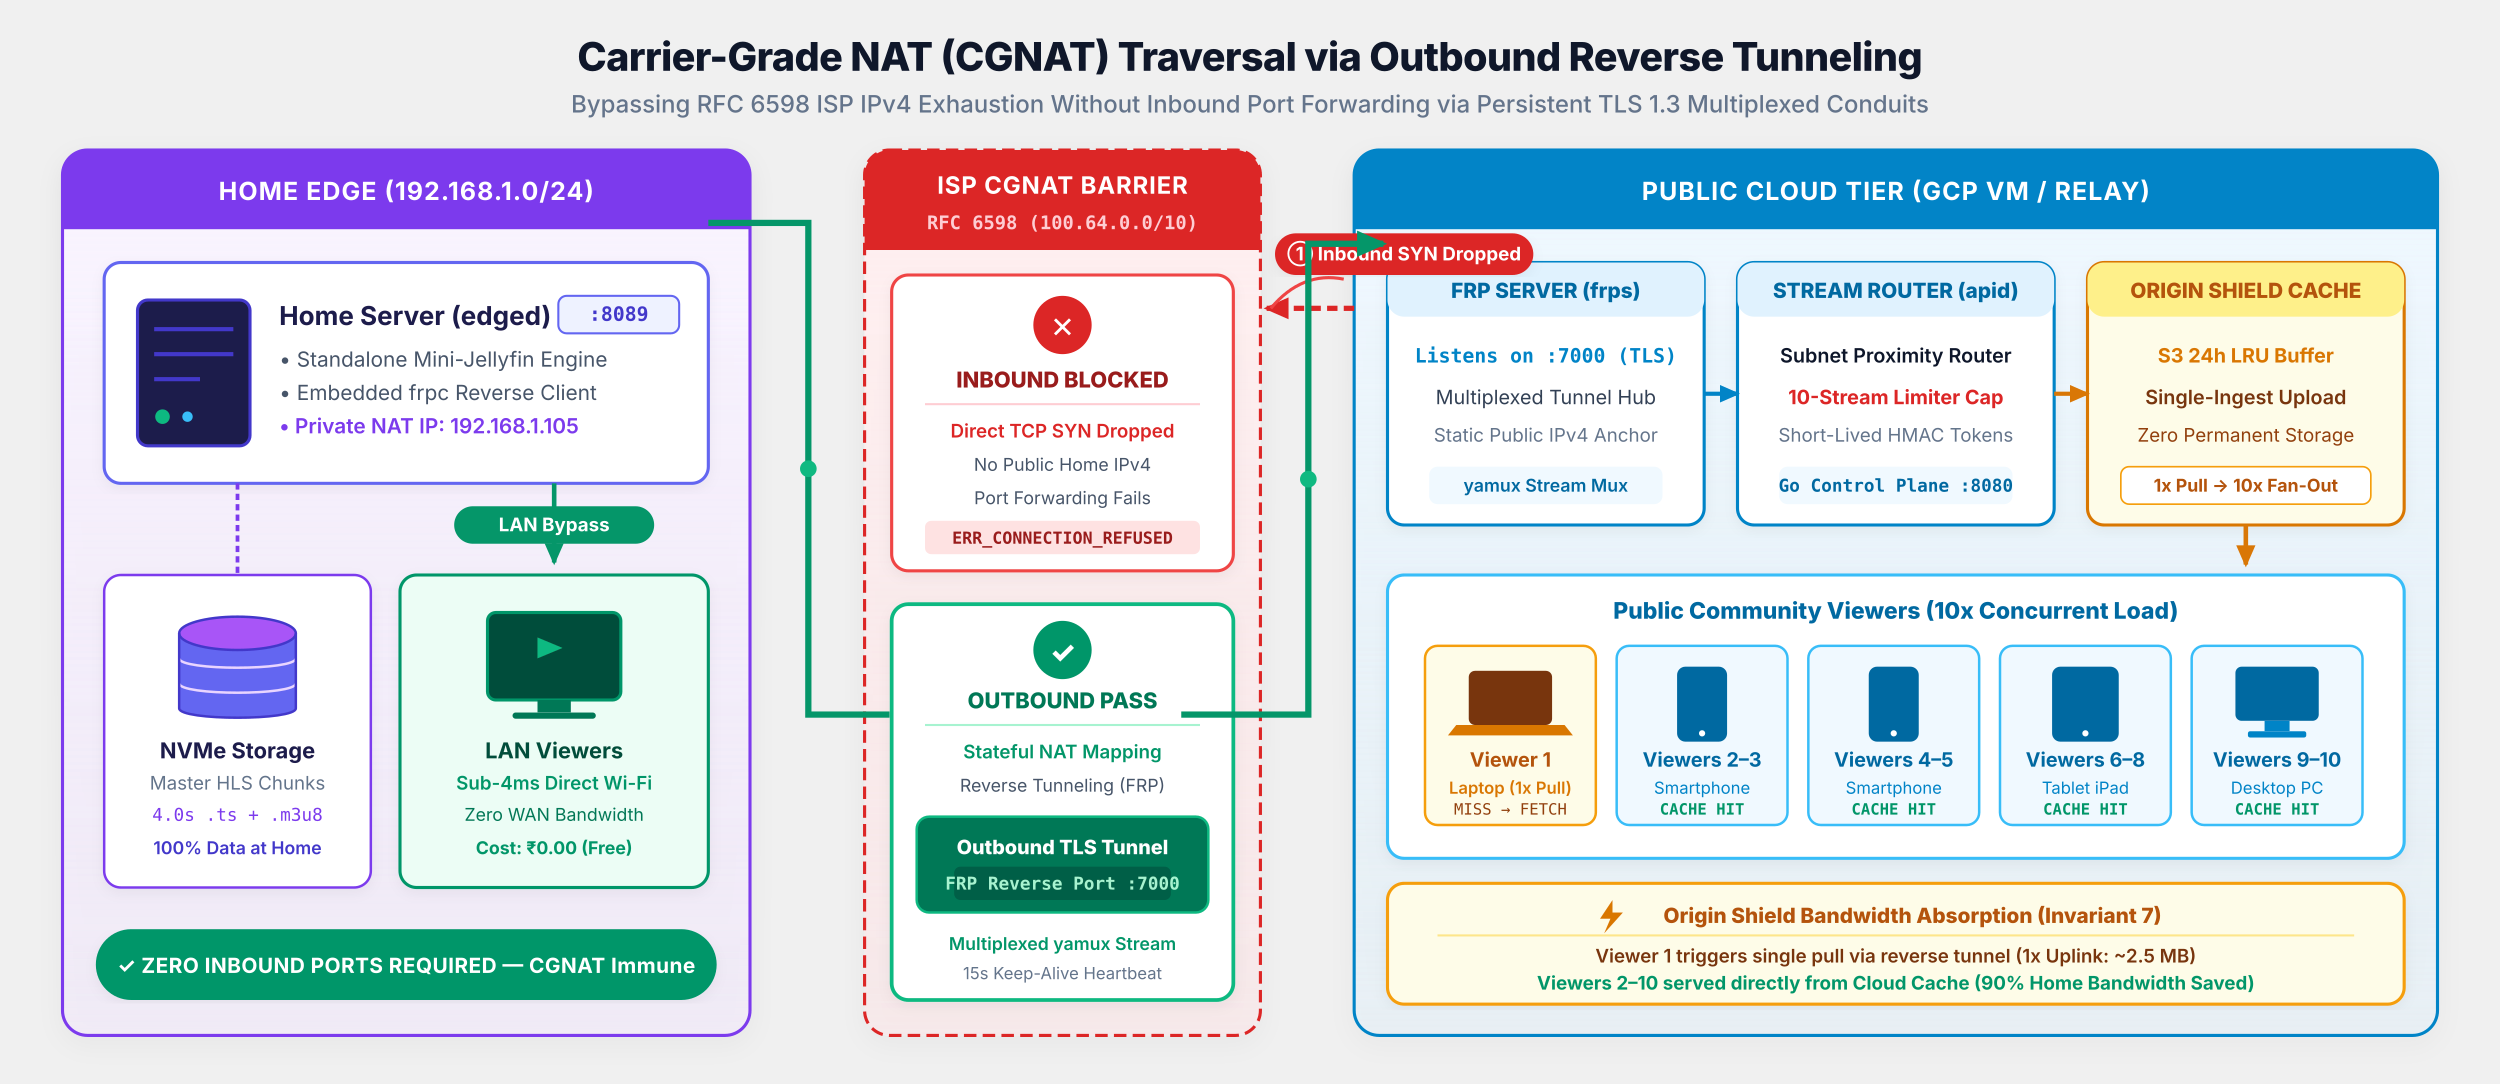
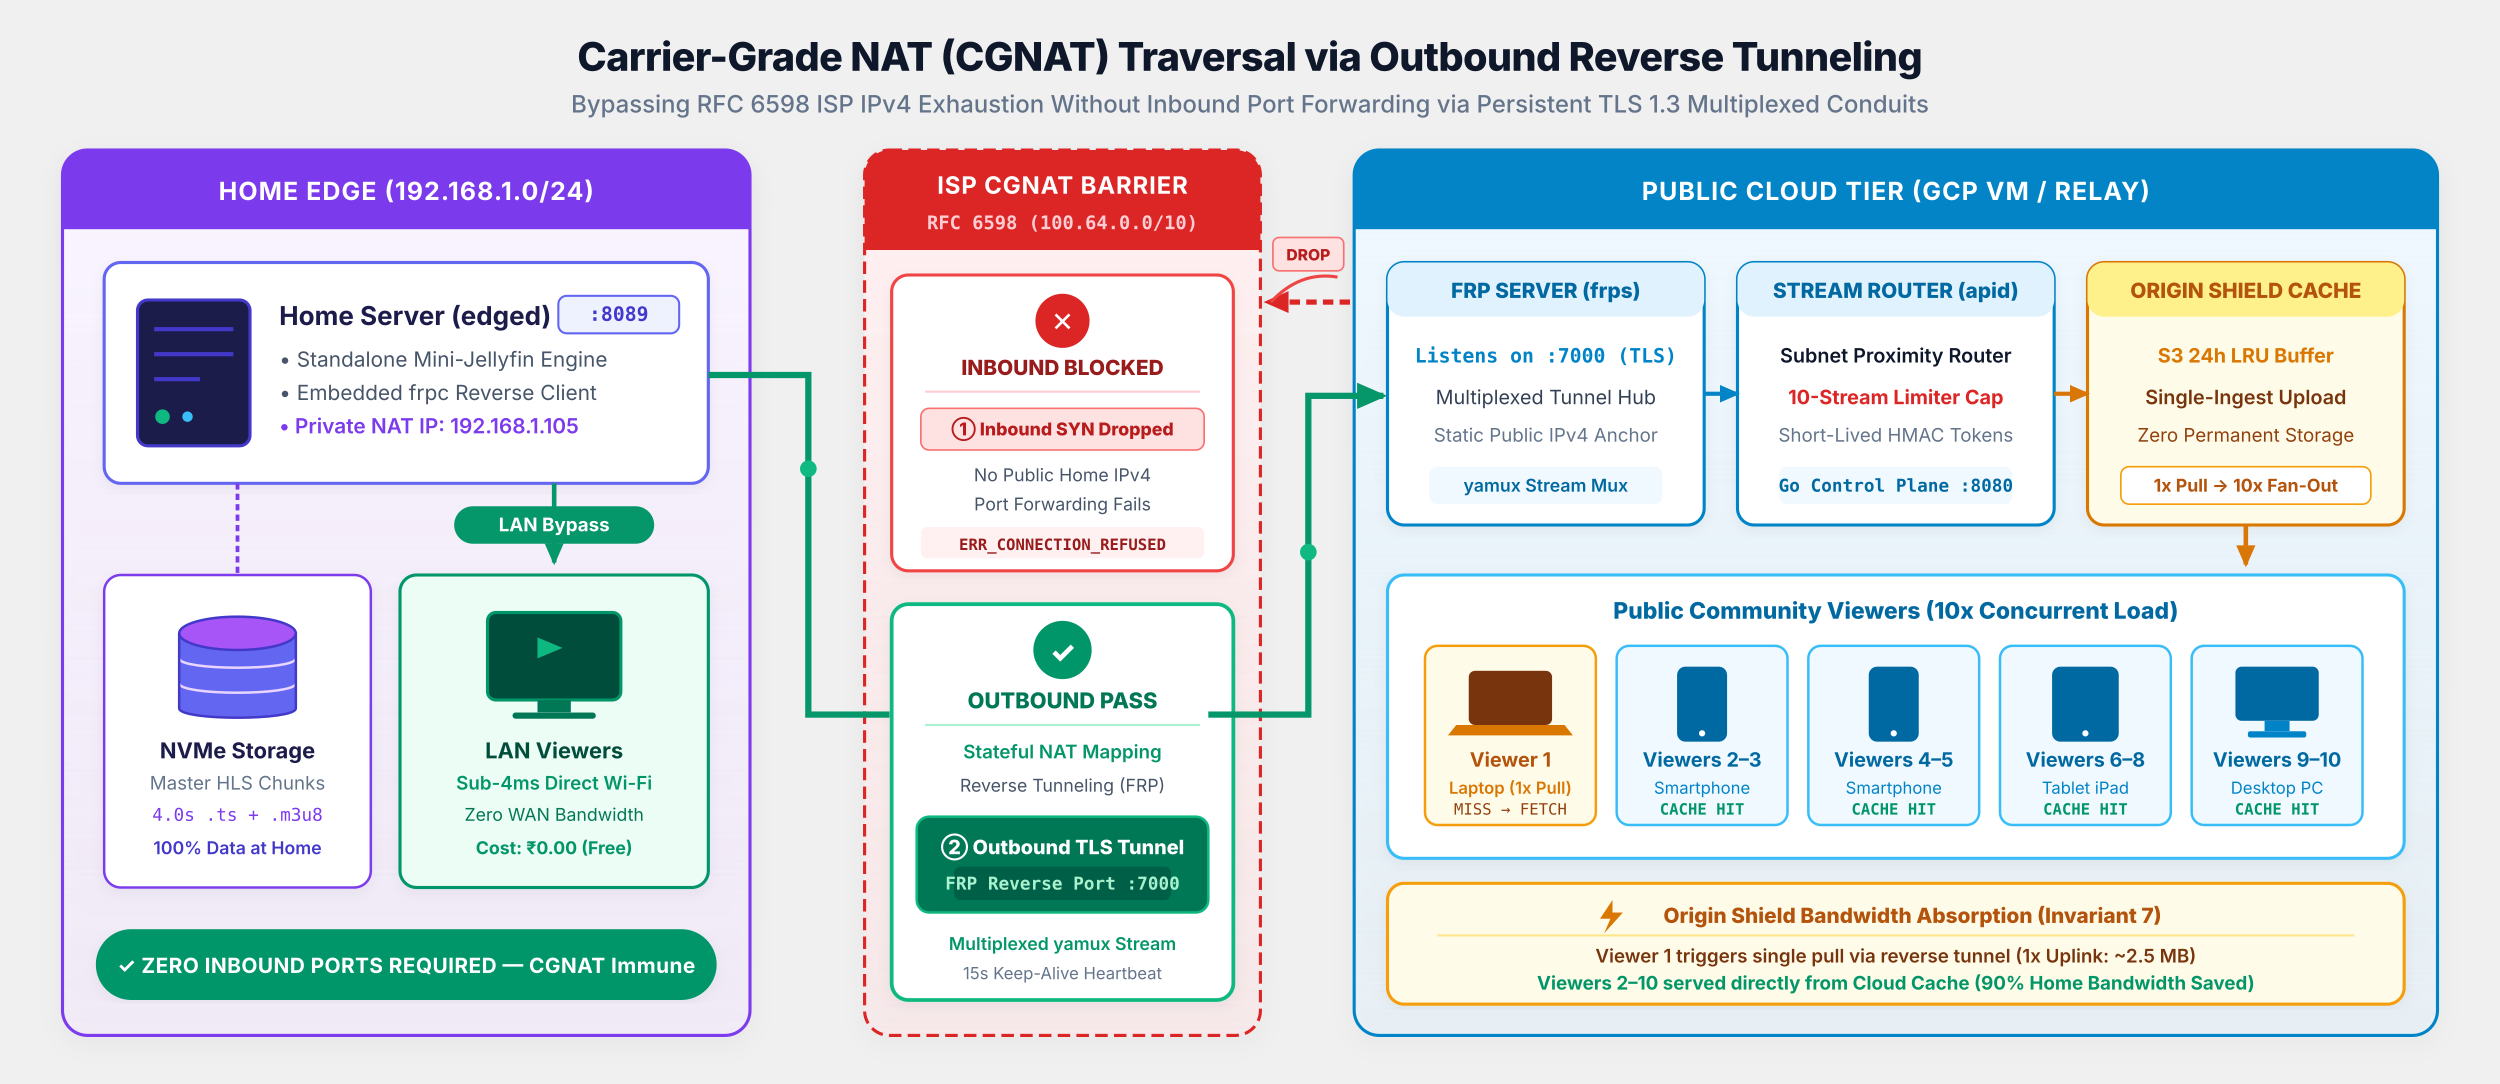
<svg xmlns="http://www.w3.org/2000/svg" viewBox="0 0 1200 520" width="1200" height="520" style="background-color: #ffffff; font-family: 'Inter', -apple-system, BlinkMacSystemFont, 'Segoe UI', Roboto, sans-serif;">
  <defs>
    <filter id="shadow" x="-5%" y="-5%" width="110%" height="110%">
      <feDropShadow dx="0" dy="4" stdDeviation="6" flood-color="#0f172a" flood-opacity="0.06" />
    </filter>
    <filter id="shadow-sm" x="-5%" y="-5%" width="110%" height="110%">
      <feDropShadow dx="0" dy="2" stdDeviation="3" flood-color="#0f172a" flood-opacity="0.05" />
    </filter>
    <marker id="arrow-green" viewBox="0 0 10 10" refX="7" refY="5" markerWidth="6" markerHeight="6" orient="auto-start-reverse">
      <path d="M 0 1.5 L 8 5 L 0 8.5 z" fill="#059669" />
    </marker>
    <marker id="arrow-red" viewBox="0 0 10 10" refX="7" refY="5" markerWidth="6" markerHeight="6" orient="auto-start-reverse">
      <path d="M 0 1.5 L 8 5 L 0 8.5 z" fill="#dc2626" />
    </marker>
    <marker id="arrow-cyan" viewBox="0 0 10 10" refX="7" refY="5" markerWidth="6" markerHeight="6" orient="auto-start-reverse">
      <path d="M 0 1.5 L 8 5 L 0 8.5 z" fill="#0284c7" />
    </marker>
    <marker id="arrow-amber" viewBox="0 0 10 10" refX="7" refY="5" markerWidth="6" markerHeight="6" orient="auto-start-reverse">
      <path d="M 0 1.5 L 8 5 L 0 8.5 z" fill="#d97706" />
    </marker>
    <linearGradient id="grad-home" x1="0" y1="0" x2="0" y2="1">
      <stop offset="0%" stop-color="#faf5ff" />
      <stop offset="100%" stop-color="#f3e8ff" stop-opacity="0.5" />
    </linearGradient>
    <linearGradient id="grad-cgnat" x1="0" y1="0" x2="0" y2="1">
      <stop offset="0%" stop-color="#fff1f2" />
      <stop offset="100%" stop-color="#ffe4e6" stop-opacity="0.5" />
    </linearGradient>
    <linearGradient id="grad-cloud" x1="0" y1="0" x2="0" y2="1">
      <stop offset="0%" stop-color="#f0f9ff" />
      <stop offset="100%" stop-color="#e0f2fe" stop-opacity="0.4" />
    </linearGradient>
  </defs>
  <text x="600" y="34" text-anchor="middle" font-size="19" font-weight="800" fill="#0f172a" letter-spacing="-0.3">
    Carrier-Grade NAT (CGNAT) Traversal via Outbound Reverse Tunneling
  </text>
  <text x="600" y="54" text-anchor="middle" font-size="11.5" font-weight="500" fill="#64748b">
    Bypassing RFC 6598 ISP IPv4 Exhaustion Without Inbound Port Forwarding via Persistent TLS 1.3 Multiplexed Conduits
  </text>
  <g transform="translate(30, 72)">
    <rect x="0" y="0" width="330" height="425" rx="12" fill="url(#grad-home)" stroke="#7c3aed" stroke-width="1.5" filter="url(#shadow)" />
    <path d="M 0 12 C 0 5.37 5.37 0 12 0 L 318 0 C 324.63 0 330 5.37 330 12 L 330 38 L 0 38 Z" fill="#7c3aed" />
    <text x="165" y="24" text-anchor="middle" font-size="12" font-weight="700" fill="#ffffff" letter-spacing="0.5">
      HOME EDGE (192.168.1.0/24)
    </text>
    <g transform="translate(20, 54)" filter="url(#shadow-sm)">
      <rect x="0" y="0" width="290" height="106" rx="8" fill="#ffffff" stroke="#6366f1" stroke-width="1.5" />
      <rect x="16" y="18" width="54" height="70" rx="5" fill="#1e1b4b" stroke="#4338ca" stroke-width="1.5" />
      <line x1="24" y1="32" x2="62" y2="32" stroke="#4338ca" stroke-width="2" />
      <line x1="24" y1="44" x2="62" y2="44" stroke="#4338ca" stroke-width="2" />
      <line x1="24" y1="56" x2="46" y2="56" stroke="#4338ca" stroke-width="2" />
      <circle cx="28" cy="74" r="3.5" fill="#10b981" />
      <circle cx="40" cy="74" r="2.5" fill="#38bdf8" />
      <text x="84" y="30" font-size="12.5" font-weight="700" fill="#1e1b4b">Home Server (edged)</text>
      <rect x="218" y="16" width="58" height="18" rx="4" fill="#eef2ff" stroke="#6366f1" stroke-width="1" />
      <text x="247" y="28" text-anchor="middle" font-family="monospace" font-size="9.5" font-weight="700" fill="#4338ca">:8089</text>
      <text x="84" y="50" font-size="10" fill="#475569">• Standalone Mini-Jellyfin Engine</text>
      <text x="84" y="66" font-size="10" fill="#475569">• Embedded frpc Reverse Client</text>
      <text x="84" y="82" font-size="10" font-weight="600" fill="#7c3aed">• Private NAT IP: 192.168.1.105</text>
    </g>
    <g transform="translate(20, 204)" filter="url(#shadow-sm)">
      <rect x="0" y="0" width="128" height="150" rx="8" fill="#ffffff" stroke="#7c3aed" stroke-width="1.2" />
      <g transform="translate(36, 18)">
        <path d="M 0 10 L 0 46 C 0 52 56 52 56 46 L 56 10 Z" fill="#6366f1" />
        <ellipse cx="28" cy="10" rx="28" ry="8" fill="#a855f7" stroke="#4338ca" stroke-width="1.2" />
        <path d="M 0 22 C 0 28 56 28 56 22" fill="none" stroke="#e9d5ff" stroke-width="1.2" />
        <path d="M 0 34 C 0 40 56 40 56 34" fill="none" stroke="#e9d5ff" stroke-width="1.2" />
        <path d="M 0 10 L 0 46 C 0 52 56 52 56 46 L 56 10" fill="none" stroke="#4338ca" stroke-width="1.2" />
      </g>
      <text x="64" y="88" text-anchor="middle" font-size="10.5" font-weight="700" fill="#1e1b4b">NVMe Storage</text>
      <text x="64" y="103" text-anchor="middle" font-size="9" fill="#64748b">Master HLS Chunks</text>
      <text x="64" y="118" text-anchor="middle" font-family="monospace" font-size="8.5" fill="#7c3aed">4.0s .ts + .m3u8</text>
      <text x="64" y="134" text-anchor="middle" font-size="8.5" font-weight="600" fill="#4338ca">100% Data at Home</text>
    </g>
    <line x1="84" y1="160" x2="84" y2="204" stroke="#7c3aed" stroke-width="1.8" stroke-dasharray="3,2" />
    <g transform="translate(162, 204)" filter="url(#shadow-sm)">
      <rect x="0" y="0" width="148" height="150" rx="8" fill="#ecfdf5" stroke="#059669" stroke-width="1.5" />
      <rect x="42" y="18" width="64" height="42" rx="4" fill="#064e3b" stroke="#059669" stroke-width="1.5" />
      <polygon points="66,40 66,30 78,35" fill="#10b981" />
      <rect x="66" y="60" width="16" height="6" fill="#047857" />
      <rect x="54" y="66" width="40" height="3" rx="1.5" fill="#047857" />
      <text x="74" y="88" text-anchor="middle" font-size="10.5" font-weight="700" fill="#064e3b">LAN Viewers</text>
      <text x="74" y="103" text-anchor="middle" font-size="9" font-weight="600" fill="#059669">Sub-4ms Direct Wi-Fi</text>
      <text x="74" y="118" text-anchor="middle" font-size="8.5" fill="#047857">Zero WAN Bandwidth</text>
      <text x="74" y="134" text-anchor="middle" font-size="8.5" font-weight="700" fill="#059669">Cost: ₹0.00 (Free)</text>
    </g>
    <line x1="236" y1="160" x2="236" y2="198" stroke="#059669" stroke-width="2.2" marker-end="url(#arrow-green)" />
    <rect x="188" y="171" width="96" height="18" rx="9" fill="#059669" />
    <text x="236" y="183" text-anchor="middle" font-size="9" font-weight="700" fill="#ffffff">LAN Bypass</text>
    <rect x="16" y="374" width="298" height="34" rx="17" fill="#059669" filter="url(#shadow-sm)" />
    <text x="165" y="395" text-anchor="middle" font-size="10" font-weight="700" fill="#ffffff" letter-spacing="0.2">
      ✓ ZERO INBOUND PORTS REQUIRED — CGNAT Immune
    </text>
  </g>
  <g transform="translate(415, 72)">
    <rect x="0" y="0" width="190" height="425" rx="12" fill="url(#grad-cgnat)" stroke="#dc2626" stroke-width="1.5" stroke-dasharray="6,3" filter="url(#shadow)" />
    <path d="M 0 12 C 0 5.37 5.37 0 12 0 L 178 0 C 184.63 0 190 5.37 190 12 L 190 48 L 0 48 Z" fill="#dc2626" />
    <text x="95" y="21" text-anchor="middle" font-size="11.5" font-weight="700" fill="#ffffff" letter-spacing="0.4">
      ISP CGNAT BARRIER
    </text>
    <text x="95" y="38" text-anchor="middle" font-family="monospace" font-size="9" font-weight="600" fill="#fecdd3">
      RFC 6598 (100.64.0.0/10)
    </text>
    <g transform="translate(13, 60)" filter="url(#shadow-sm)">
      <rect x="0" y="0" width="164" height="142" rx="8" fill="#ffffff" stroke="#ef4444" stroke-width="1.5" />
-       <circle cx="82" cy="24" r="14" fill="#dc2626" />
-       <text x="82" y="30" text-anchor="middle" font-size="14" font-weight="800" fill="#ffffff">✕</text>
-       <text x="82" y="54" text-anchor="middle" font-size="10.5" font-weight="800" fill="#991b1b">INBOUND BLOCKED</text>
-       <line x1="16" y1="62" x2="148" y2="62" stroke="#fecdd3" stroke-width="1" />
-       <text x="82" y="78" text-anchor="middle" font-size="9" font-weight="600" fill="#dc2626">Direct TCP SYN Dropped</text>
-       <text x="82" y="94" text-anchor="middle" font-size="8.5" fill="#475569">No Public Home IPv4</text>
-       <text x="82" y="110" text-anchor="middle" font-size="8.5" fill="#475569">Port Forwarding Fails</text>
-       <rect x="16" y="118" width="132" height="16" rx="3" fill="#fee2e2" />
-       <text x="82" y="129" text-anchor="middle" font-family="monospace" font-size="8" font-weight="600" fill="#991b1b">ERR_CONNECTION_REFUSED</text>
+       <circle cx="82" cy="22" r="13" fill="#dc2626" />
+       <text x="82" y="27" text-anchor="middle" font-size="13" font-weight="800" fill="#ffffff">✕</text>
+       <text x="82" y="48" text-anchor="middle" font-size="10" font-weight="800" fill="#991b1b">INBOUND BLOCKED</text>
+       <line x1="16" y1="56" x2="148" y2="56" stroke="#fecdd3" stroke-width="1" />
+       <rect x="14" y="64" width="136" height="20" rx="4" fill="#fee2e2" stroke="#f87171" stroke-width="0.8" />
+       <text x="82" y="77" text-anchor="middle" font-size="8.5" font-weight="800" fill="#b91c1c">① Inbound SYN Dropped</text>
+       <text x="82" y="99" text-anchor="middle" font-size="8.5" fill="#475569">No Public Home IPv4</text>
+       <text x="82" y="113" text-anchor="middle" font-size="8.5" fill="#475569">Port Forwarding Fails</text>
+       <rect x="14" y="121" width="136" height="15" rx="3" fill="#fff1f2" />
+       <text x="82" y="132" text-anchor="middle" font-family="monospace" font-size="7.5" font-weight="600" fill="#991b1b">ERR_CONNECTION_REFUSED</text>
    </g>
    <g transform="translate(13, 218)" filter="url(#shadow-sm)">
      <rect x="0" y="0" width="164" height="190" rx="8" fill="#ffffff" stroke="#10b981" stroke-width="1.8" />
      <circle cx="82" cy="22" r="14" fill="#059669" />
      <text x="82" y="28" text-anchor="middle" font-size="14" font-weight="800" fill="#ffffff">✓</text>
      <text x="82" y="50" text-anchor="middle" font-size="10.5" font-weight="800" fill="#047857">OUTBOUND PASS</text>
      <line x1="16" y1="58" x2="148" y2="58" stroke="#a7f3d0" stroke-width="1" />
      <text x="82" y="74" text-anchor="middle" font-size="9" font-weight="600" fill="#059669">Stateful NAT Mapping</text>
      <text x="82" y="90" text-anchor="middle" font-size="8.5" fill="#475569">Reverse Tunneling (FRP)</text>
      <g transform="translate(12, 102)">
        <rect x="0" y="0" width="140" height="46" rx="6" fill="#047857" stroke="#10b981" stroke-width="1.2" />
        <text x="70" y="18" text-anchor="middle" font-size="9.5" font-weight="800" fill="#ffffff">
-           Outbound TLS Tunnel
+           ② Outbound TLS Tunnel
        </text>
        <rect x="18" y="24" width="104" height="16" rx="3" fill="#065f46" />
        <text x="70" y="35" text-anchor="middle" font-family="monospace" font-size="8.5" font-weight="700" fill="#a7f3d0">
          FRP Reverse Port :7000
        </text>
      </g>
      <text x="82" y="166" text-anchor="middle" font-size="8.5" font-weight="600" fill="#059669">Multiplexed yamux Stream</text>
      <text x="82" y="180" text-anchor="middle" font-size="8" fill="#64748b">15s Keep-Alive Heartbeat</text>
    </g>
  </g>
  <g transform="translate(650, 72)">
    <rect x="0" y="0" width="520" height="425" rx="12" fill="url(#grad-cloud)" stroke="#0284c7" stroke-width="1.5" filter="url(#shadow)" />
    <path d="M 0 12 C 0 5.37 5.37 0 12 0 L 508 0 C 514.63 0 520 5.37 520 12 L 520 38 L 0 38 Z" fill="#0284c7" />
    <text x="260" y="24" text-anchor="middle" font-size="12" font-weight="700" fill="#ffffff" letter-spacing="0.5">
      PUBLIC CLOUD TIER (GCP VM / RELAY)
    </text>
    <g transform="translate(16, 54)" filter="url(#shadow-sm)">
      <rect x="0" y="0" width="152" height="126" rx="8" fill="#ffffff" stroke="#0284c7" stroke-width="1.5" />
      <rect x="0" y="0" width="152" height="26" rx="8" fill="#e0f2fe" />
      <text x="76" y="17" text-anchor="middle" font-size="10" font-weight="800" fill="#0369a1">FRP SERVER (frps)</text>
      <text x="76" y="48" text-anchor="middle" font-family="monospace" font-size="9.5" font-weight="700" fill="#0284c7">Listens on :7000 (TLS)</text>
      <text x="76" y="68" text-anchor="middle" font-size="9.5" fill="#334155">Multiplexed Tunnel Hub</text>
      <text x="76" y="86" text-anchor="middle" font-size="9" fill="#64748b">Static Public IPv4 Anchor</text>
      <rect x="20" y="98" width="112" height="18" rx="4" fill="#f0f9ff" />
      <text x="76" y="110" text-anchor="middle" font-size="8.5" font-weight="600" fill="#0369a1">yamux Stream Mux</text>
    </g>
    <g transform="translate(184, 54)" filter="url(#shadow-sm)">
      <rect x="0" y="0" width="152" height="126" rx="8" fill="#ffffff" stroke="#0284c7" stroke-width="1.5" />
      <rect x="0" y="0" width="152" height="26" rx="8" fill="#e0f2fe" />
      <text x="76" y="17" text-anchor="middle" font-size="10" font-weight="800" fill="#0369a1">STREAM ROUTER (apid)</text>
      <text x="76" y="48" text-anchor="middle" font-size="9.5" font-weight="600" fill="#0f172a">Subnet Proximity Router</text>
      <text x="76" y="68" text-anchor="middle" font-size="9.5" font-weight="700" fill="#dc2626">10-Stream Limiter Cap</text>
      <text x="76" y="86" text-anchor="middle" font-size="9" fill="#64748b">Short-Lived HMAC Tokens</text>
      <rect x="20" y="98" width="112" height="18" rx="4" fill="#f0f9ff" />
      <text x="76" y="110" text-anchor="middle" font-family="monospace" font-size="8.5" font-weight="600" fill="#0369a1">Go Control Plane :8080</text>
    </g>
    <g transform="translate(352, 54)" filter="url(#shadow-sm)">
      <rect x="0" y="0" width="152" height="126" rx="8" fill="#fefce8" stroke="#d97706" stroke-width="1.5" />
      <rect x="0" y="0" width="152" height="26" rx="8" fill="#fef08a" />
      <text x="76" y="17" text-anchor="middle" font-size="10" font-weight="800" fill="#b45309">ORIGIN SHIELD CACHE</text>
      <text x="76" y="48" text-anchor="middle" font-size="9.5" font-weight="700" fill="#d97706">S3 24h LRU Buffer</text>
      <text x="76" y="68" text-anchor="middle" font-size="9.5" font-weight="600" fill="#78350f">Single-Ingest Upload</text>
      <text x="76" y="86" text-anchor="middle" font-size="9" fill="#92400e">Zero Permanent Storage</text>
      <rect x="16" y="98" width="120" height="18" rx="4" fill="#ffffff" stroke="#f59e0b" stroke-width="0.8" />
      <text x="76" y="110" text-anchor="middle" font-size="8.5" font-weight="700" fill="#b45309">1x Pull → 10x Fan-Out</text>
    </g>
    <line x1="168" y1="117" x2="184" y2="117" stroke="#0284c7" stroke-width="2" marker-end="url(#arrow-cyan)" />
    <line x1="336" y1="117" x2="352" y2="117" stroke="#d97706" stroke-width="2" marker-end="url(#arrow-amber)" />
    <g transform="translate(16, 204)" filter="url(#shadow-sm)">
      <rect x="0" y="0" width="488" height="136" rx="8" fill="#ffffff" stroke="#38bdf8" stroke-width="1.5" />
      <text x="244" y="21" text-anchor="middle" font-size="11" font-weight="800" fill="#0369a1">
        Public Community Viewers (10x Concurrent Load)
      </text>
      <g transform="translate(18, 34)">
        <rect x="0" y="0" width="82" height="86" rx="6" fill="#fefce8" stroke="#f59e0b" stroke-width="1.2" />
        <rect x="21" y="12" width="40" height="26" rx="3" fill="#78350f" />
        <path d="M 15 38 L 67 38 L 71 43 L 11 43 Z" fill="#d97706" />
        <text x="41" y="58" text-anchor="middle" font-size="9.5" font-weight="700" fill="#b45309">Viewer 1</text>
        <text x="41" y="71" text-anchor="middle" font-size="8" font-weight="600" fill="#d97706">Laptop (1x Pull)</text>
        <text x="41" y="81" text-anchor="middle" font-family="monospace" font-size="7.5" fill="#92400e">MISS → FETCH</text>
      </g>
      <g transform="translate(110, 34)">
        <rect x="0" y="0" width="82" height="86" rx="6" fill="#f0f9ff" stroke="#38bdf8" stroke-width="1.2" />
        <rect x="29" y="10" width="24" height="36" rx="4" fill="#0369a1" />
        <circle cx="41" cy="42" r="1.5" fill="#ffffff" />
        <text x="41" y="58" text-anchor="middle" font-size="9.5" font-weight="700" fill="#0369a1">Viewers 2–3</text>
        <text x="41" y="71" text-anchor="middle" font-size="8" fill="#0284c7">Smartphone</text>
        <text x="41" y="81" text-anchor="middle" font-family="monospace" font-size="7.5" font-weight="700" fill="#059669">CACHE HIT</text>
      </g>
      <g transform="translate(202, 34)">
        <rect x="0" y="0" width="82" height="86" rx="6" fill="#f0f9ff" stroke="#38bdf8" stroke-width="1.2" />
        <rect x="29" y="10" width="24" height="36" rx="4" fill="#0369a1" />
        <circle cx="41" cy="42" r="1.5" fill="#ffffff" />
        <text x="41" y="58" text-anchor="middle" font-size="9.5" font-weight="700" fill="#0369a1">Viewers 4–5</text>
        <text x="41" y="71" text-anchor="middle" font-size="8" fill="#0284c7">Smartphone</text>
        <text x="41" y="81" text-anchor="middle" font-family="monospace" font-size="7.5" font-weight="700" fill="#059669">CACHE HIT</text>
      </g>
      <g transform="translate(294, 34)">
        <rect x="0" y="0" width="82" height="86" rx="6" fill="#f0f9ff" stroke="#38bdf8" stroke-width="1.2" />
        <rect x="25" y="10" width="32" height="36" rx="4" fill="#0369a1" />
        <circle cx="41" cy="42" r="1.5" fill="#ffffff" />
        <text x="41" y="58" text-anchor="middle" font-size="9.5" font-weight="700" fill="#0369a1">Viewers 6–8</text>
        <text x="41" y="71" text-anchor="middle" font-size="8" fill="#0284c7">Tablet iPad</text>
        <text x="41" y="81" text-anchor="middle" font-family="monospace" font-size="7.5" font-weight="700" fill="#059669">CACHE HIT</text>
      </g>
      <g transform="translate(386, 34)">
        <rect x="0" y="0" width="82" height="86" rx="6" fill="#f0f9ff" stroke="#38bdf8" stroke-width="1.2" />
        <rect x="21" y="10" width="40" height="26" rx="3" fill="#0369a1" />
        <rect x="35" y="36" width="12" height="5" fill="#0284c7" />
        <rect x="27" y="41" width="28" height="3" rx="1" fill="#0284c7" />
        <text x="41" y="58" text-anchor="middle" font-size="9.5" font-weight="700" fill="#0369a1">Viewers 9–10</text>
        <text x="41" y="71" text-anchor="middle" font-size="8" fill="#0284c7">Desktop PC</text>
        <text x="41" y="81" text-anchor="middle" font-family="monospace" font-size="7.5" font-weight="700" fill="#059669">CACHE HIT</text>
      </g>
    </g>
    <line x1="428" y1="180" x2="428" y2="199" stroke="#d97706" stroke-width="2.2" marker-end="url(#arrow-amber)" />
    <g transform="translate(16, 352)" filter="url(#shadow-sm)">
      <rect x="0" y="0" width="488" height="58" rx="8" fill="#fefce8" stroke="#f59e0b" stroke-width="1.5" />
      <polygon points="108,8 102,17 107,17 104,24 113,14 108,14" fill="#d97706" />
      <text x="252" y="19" text-anchor="middle" font-size="10" font-weight="800" fill="#b45309">
        Origin Shield Bandwidth Absorption (Invariant 7)
      </text>
      <line x1="24" y1="25" x2="464" y2="25" stroke="#fde68a" stroke-width="1" />
      <text x="244" y="38" text-anchor="middle" font-size="9" font-weight="600" fill="#78350f">
        Viewer 1 triggers single pull via reverse tunnel (1x Uplink: ~2.5 MB)
      </text>
      <text x="244" y="51" text-anchor="middle" font-size="9" font-weight="700" fill="#059669">
        Viewers 2–10 served directly from Cloud Cache (90% Home Bandwidth Saved)
      </text>
    </g>
  </g>
-   <path d="M 650 148 L 608 148" fill="none" stroke="#dc2626" stroke-width="2.5" stroke-dasharray="5,3" marker-end="url(#arrow-red)" />
-   <path d="M 610 148 Q 625 130 645 134" fill="none" stroke="#ef4444" stroke-width="1.5" />
-   <rect x="612" y="112" width="124" height="20" rx="10" fill="#dc2626" filter="url(#shadow-sm)" />
-   <text x="674" y="125" text-anchor="middle" font-size="9" font-weight="700" fill="#ffffff">
-     ① Inbound SYN Dropped
-   </text>
-   <path d="M 340 107 L 388 107 L 388 343 L 427 343" fill="none" stroke="#059669" stroke-width="3" />
-   <path d="M 567 343 L 628 343 L 628 117 L 664 117" fill="none" stroke="#059669" stroke-width="3" marker-end="url(#arrow-green)" />
+   <g>
+     <path d="M 648 145 L 608 145" fill="none" stroke="#dc2626" stroke-width="2.5" stroke-dasharray="5,3" marker-end="url(#arrow-red)" />
+     <path d="M 610 145 Q 624 130 642 133" fill="none" stroke="#ef4444" stroke-width="1.5" />
+     <rect x="611" y="114" width="34" height="16" rx="3" fill="#fee2e2" stroke="#f87171" stroke-width="0.8" />
+     <text x="628" y="125" text-anchor="middle" font-size="7.5" font-weight="800" fill="#b91c1c">DROP</text>
+   </g>
+   <path d="M 340 180 L 388 180 L 388 343 L 427 343" fill="none" stroke="#059669" stroke-width="3" />
+   <path d="M 580 343 L 628 343 L 628 190 L 664 190" fill="none" stroke="#059669" stroke-width="3" marker-end="url(#arrow-green)" />
  <circle cx="388" cy="225" r="4" fill="#10b981" />
-   <circle cx="628" cy="230" r="4" fill="#10b981" />
+   <circle cx="628" cy="265" r="4" fill="#10b981" />
</svg>
